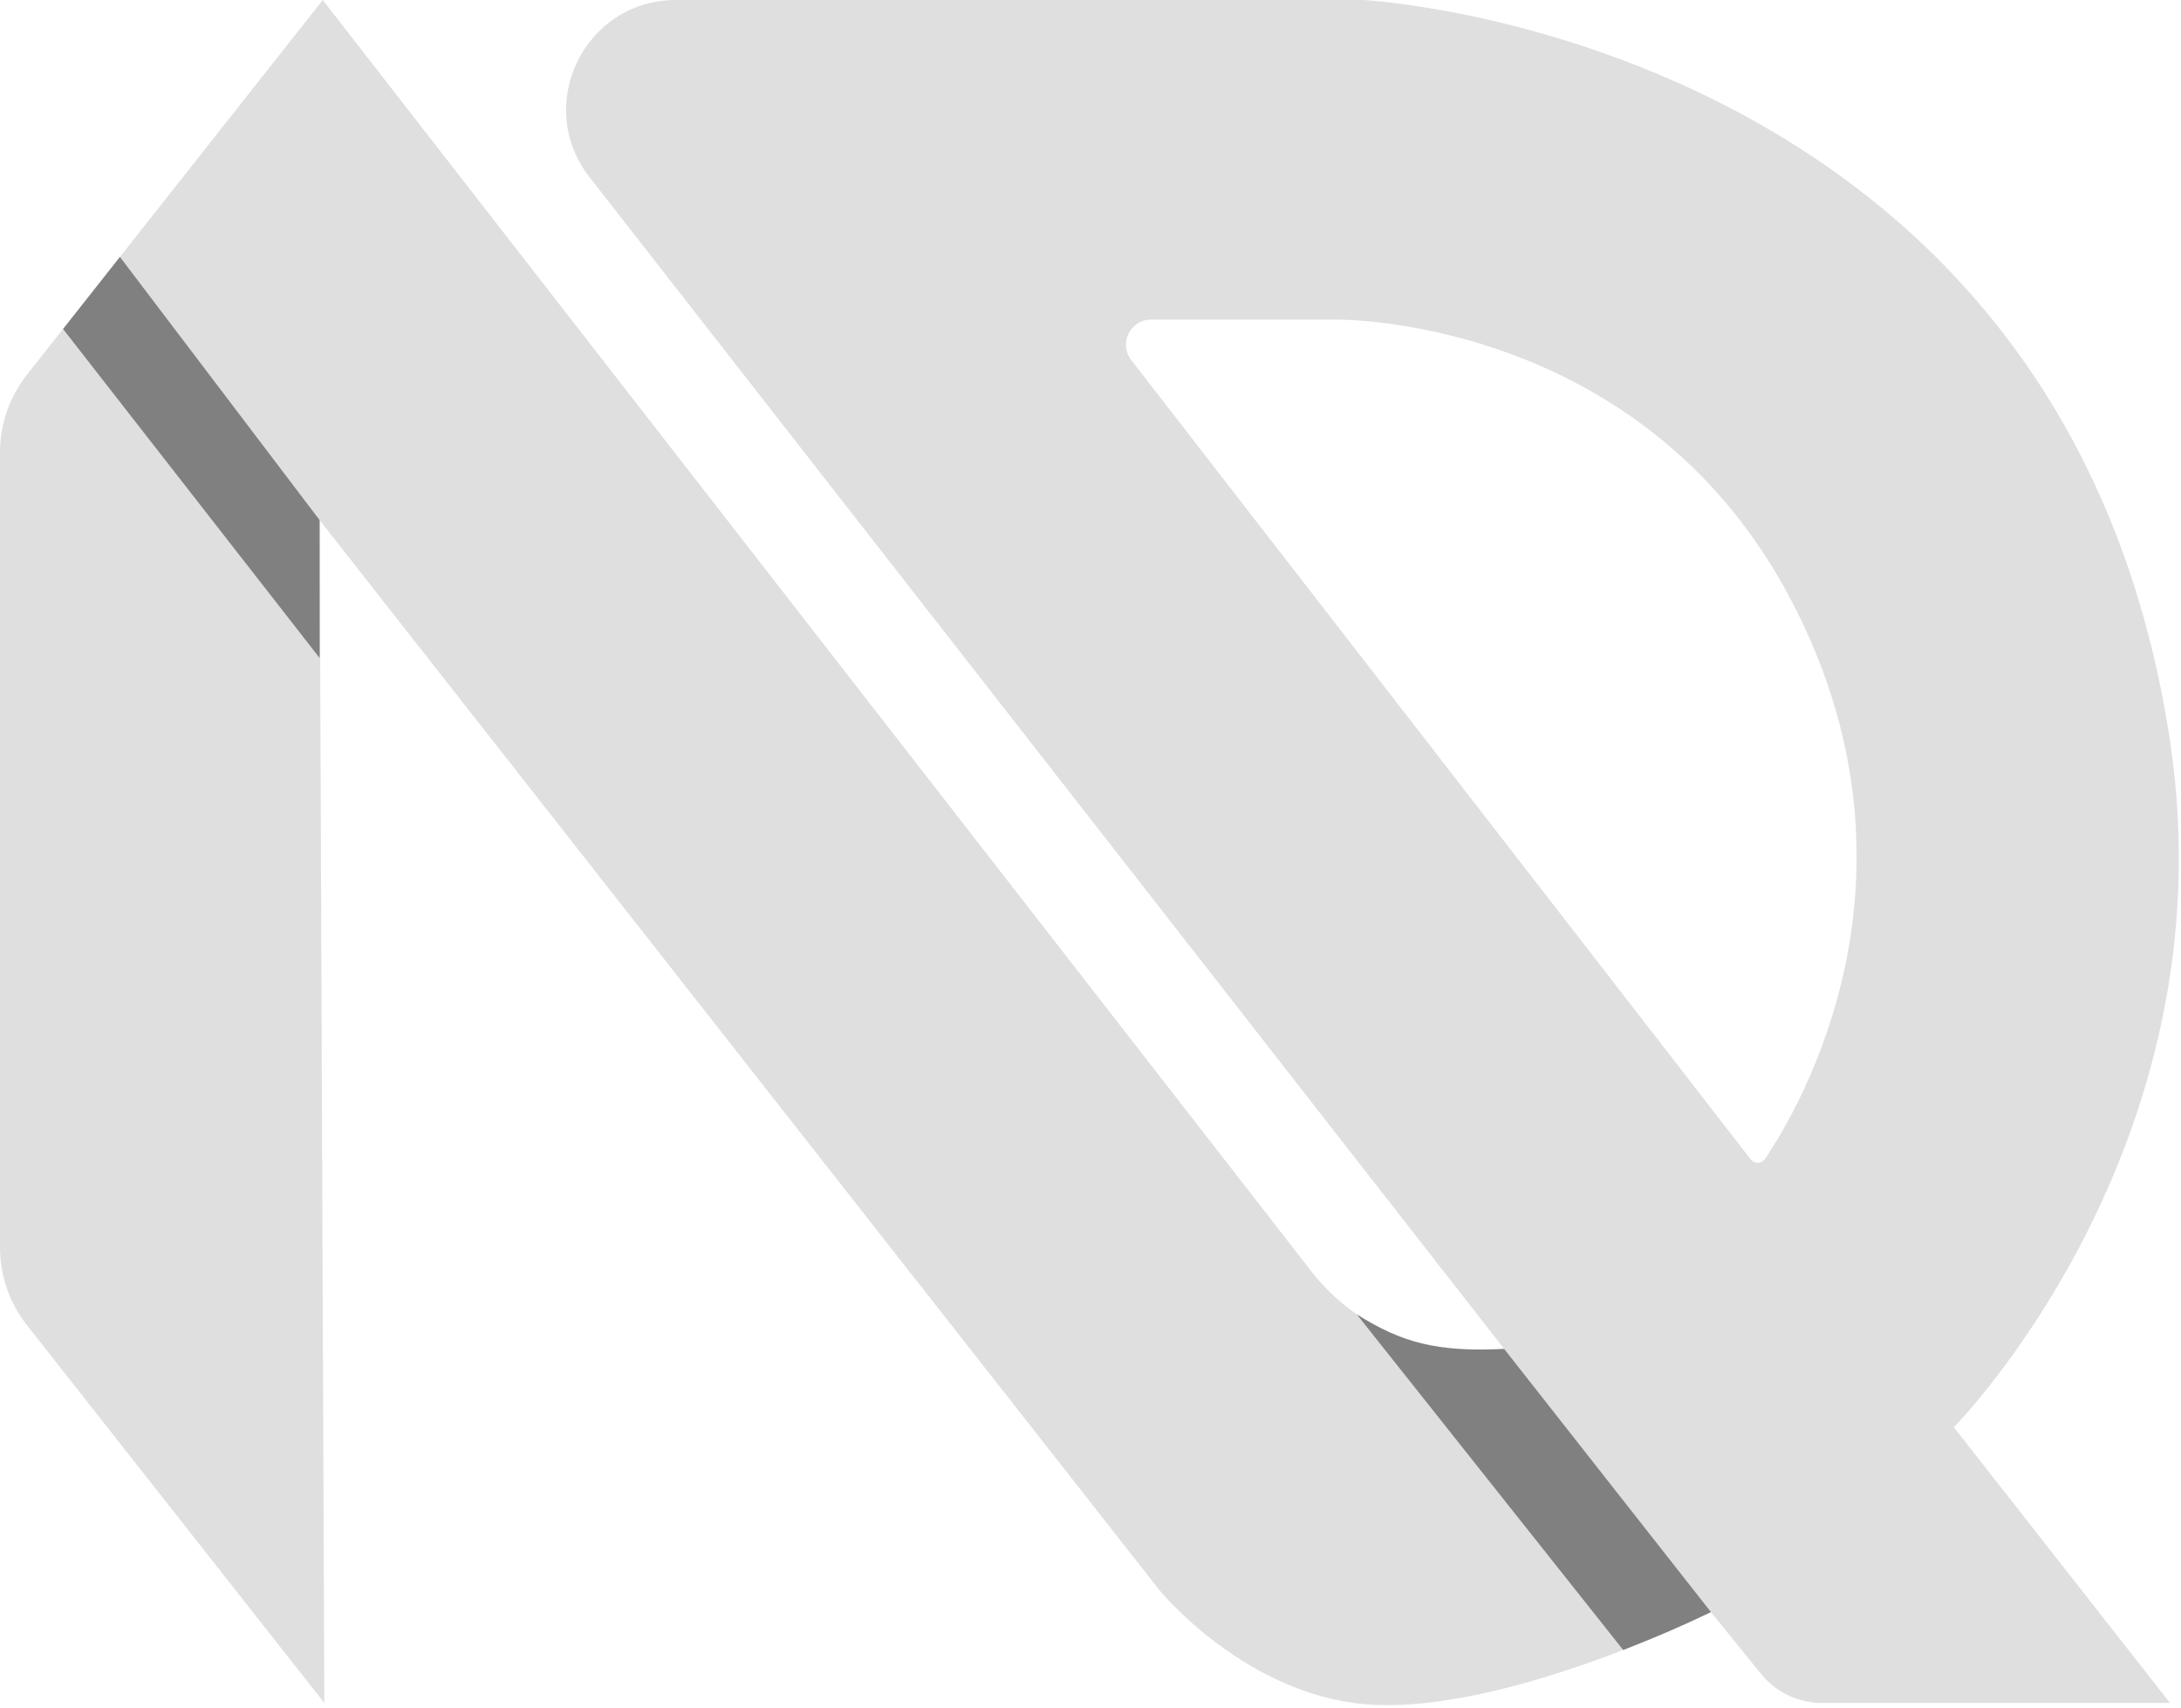
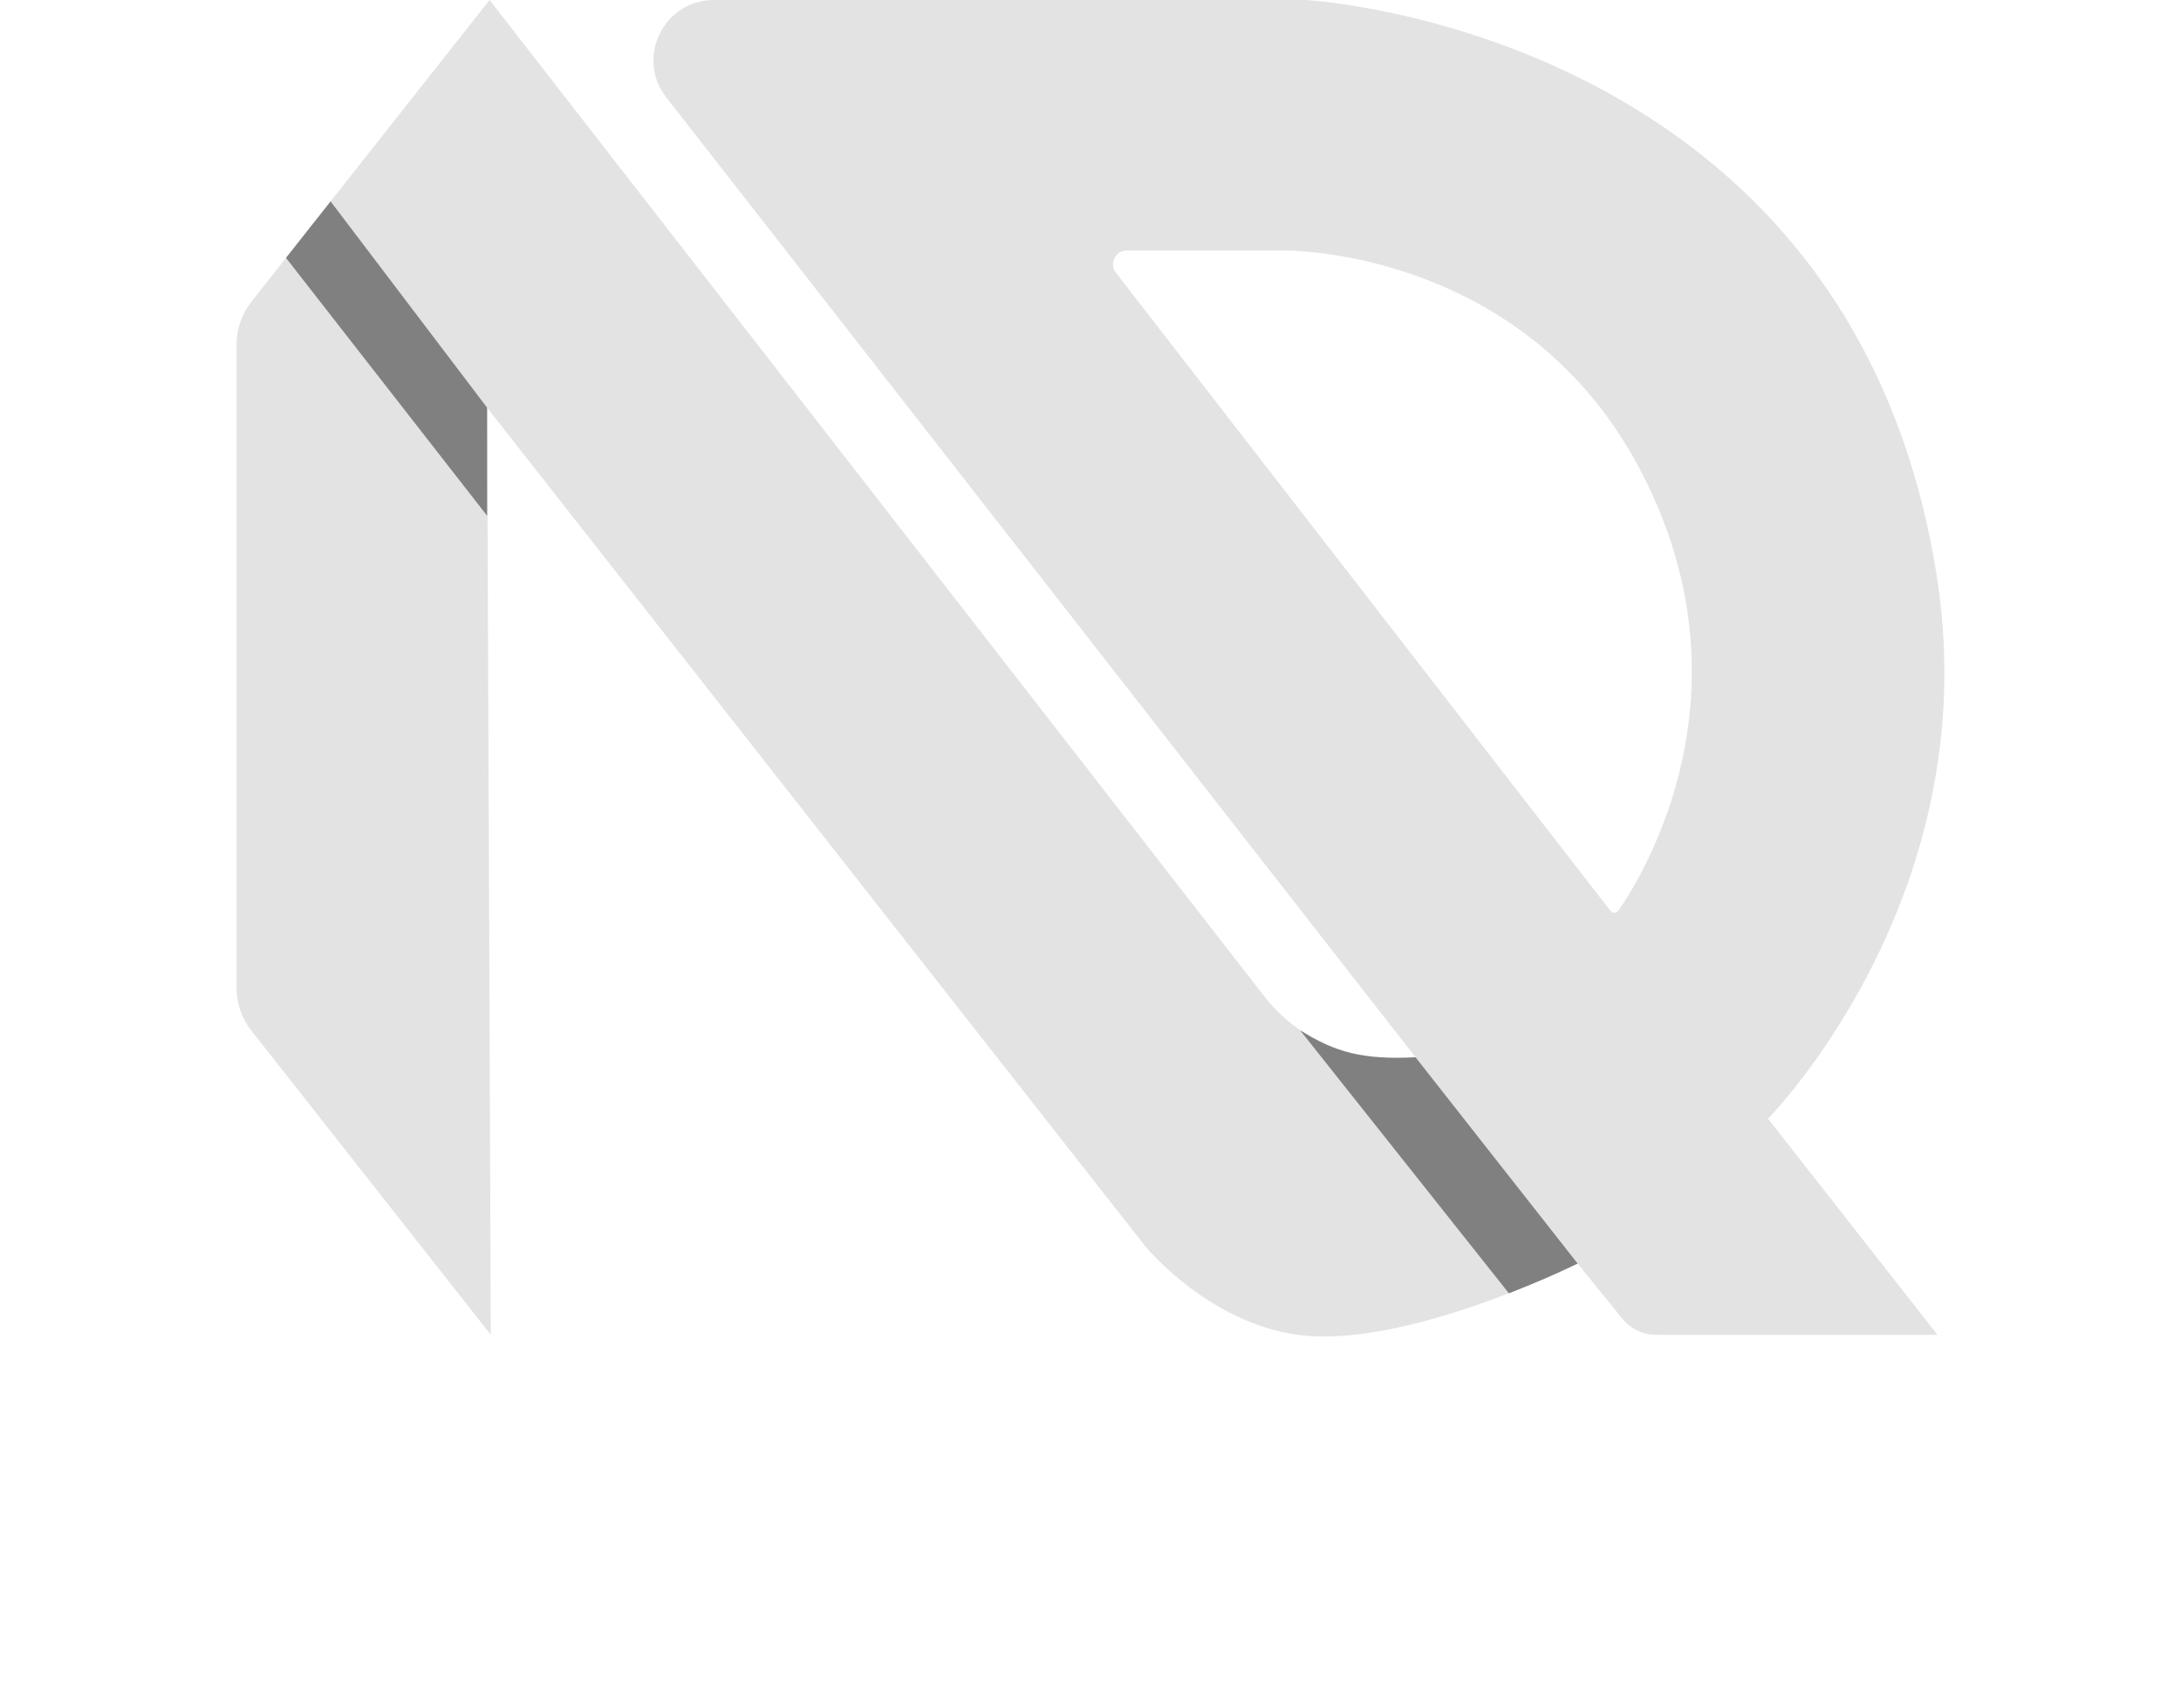
- <svg xmlns="http://www.w3.org/2000/svg" width="696" height="545" viewBox="0 0 696 545" fill="none">
-   <path fill-rule="evenodd" clip-rule="evenodd" d="M103.5 543.5L8.568 422.886C3.018 415.834 0 407.121 0 398.147V144.384C0 135.391 3.03 126.661 8.602 119.602L103 0L418.432 405.688C433.001 424.426 456.509 433.9 480 430.5L188.124 56.535C170.188 33.553 186.563 0 215.716 0H435C435 0 658.5 11.5 692.5 236.5C712.08 366.072 623.5 455.5 623.5 455.5L692.5 543.5H581.419C573.88 543.5 566.743 540.097 561.996 534.24L546 514.5C546 514.5 475.5 549.5 432 543.5C395.227 538.428 370 507.5 370 507.5L102 166L103.5 543.5ZM367.32 102.001H426.5C426.5 102.001 522.494 100.537 570.5 189.501C618.807 279.024 574.016 354.012 563.212 369.899C562.109 371.52 559.831 371.492 558.63 369.943L360.996 114.902C356.923 109.645 360.67 102.001 367.32 102.001Z" fill="#DFDFDF" />
-   <path d="M38.276 82L102 166V210L20.12 105L38.276 82Z" fill="#808080" />
-   <path d="M546 514.5L480 430.5C458.458 431.556 447.365 428.495 433 419.5L518 526.6C529.816 521.939 535.925 519.287 546 514.5Z" fill="#808080" />
+ <svg xmlns="http://www.w3.org/2000/svg" width="991" height="776" viewBox="0 0 991 991" fill="none">
+   <path fill-rule="evenodd" clip-rule="evenodd" d="M147.511 774.613L8.568 598.081C3.018 591.029 0 582.316 0 573.342V199.876C0 190.884 3.03 182.153 8.602 175.094L146.799 0L596.362 578.199C617.127 604.906 650.631 618.408 684.111 613.562L249.358 56.534C231.421 33.553 247.796 0 276.949 0H619.975C619.975 0 938.515 16.39 986.972 337.067C1014.88 521.737 888.631 649.193 888.631 649.193L986.972 774.613H823.588C816.049 774.613 808.912 771.21 804.165 765.353L778.176 733.281C778.176 733.281 677.697 783.164 615.7 774.613C563.289 767.384 527.335 723.305 527.335 723.305L145.374 236.588L147.511 774.613ZM516.576 145.376H607.861C607.861 145.376 744.675 143.288 813.094 270.083C883.371 400.321 815.398 508.975 801.812 528.492C800.692 530.1 798.385 530.104 797.184 528.555L510.252 158.276C506.179 153.019 509.926 145.376 516.576 145.376Z" fill="#E3E3E3" />
+   <path d="M54.552 116.869L145.373 236.588V299.298L28.676 149.649L54.552 116.869Z" fill="#808080" />
+   <path d="M778.176 733.281L684.111 613.562C653.408 615.067 637.598 610.704 617.125 597.884L738.269 750.527C755.109 743.884 763.817 740.103 778.176 733.281Z" fill="#808080" />
</svg>
